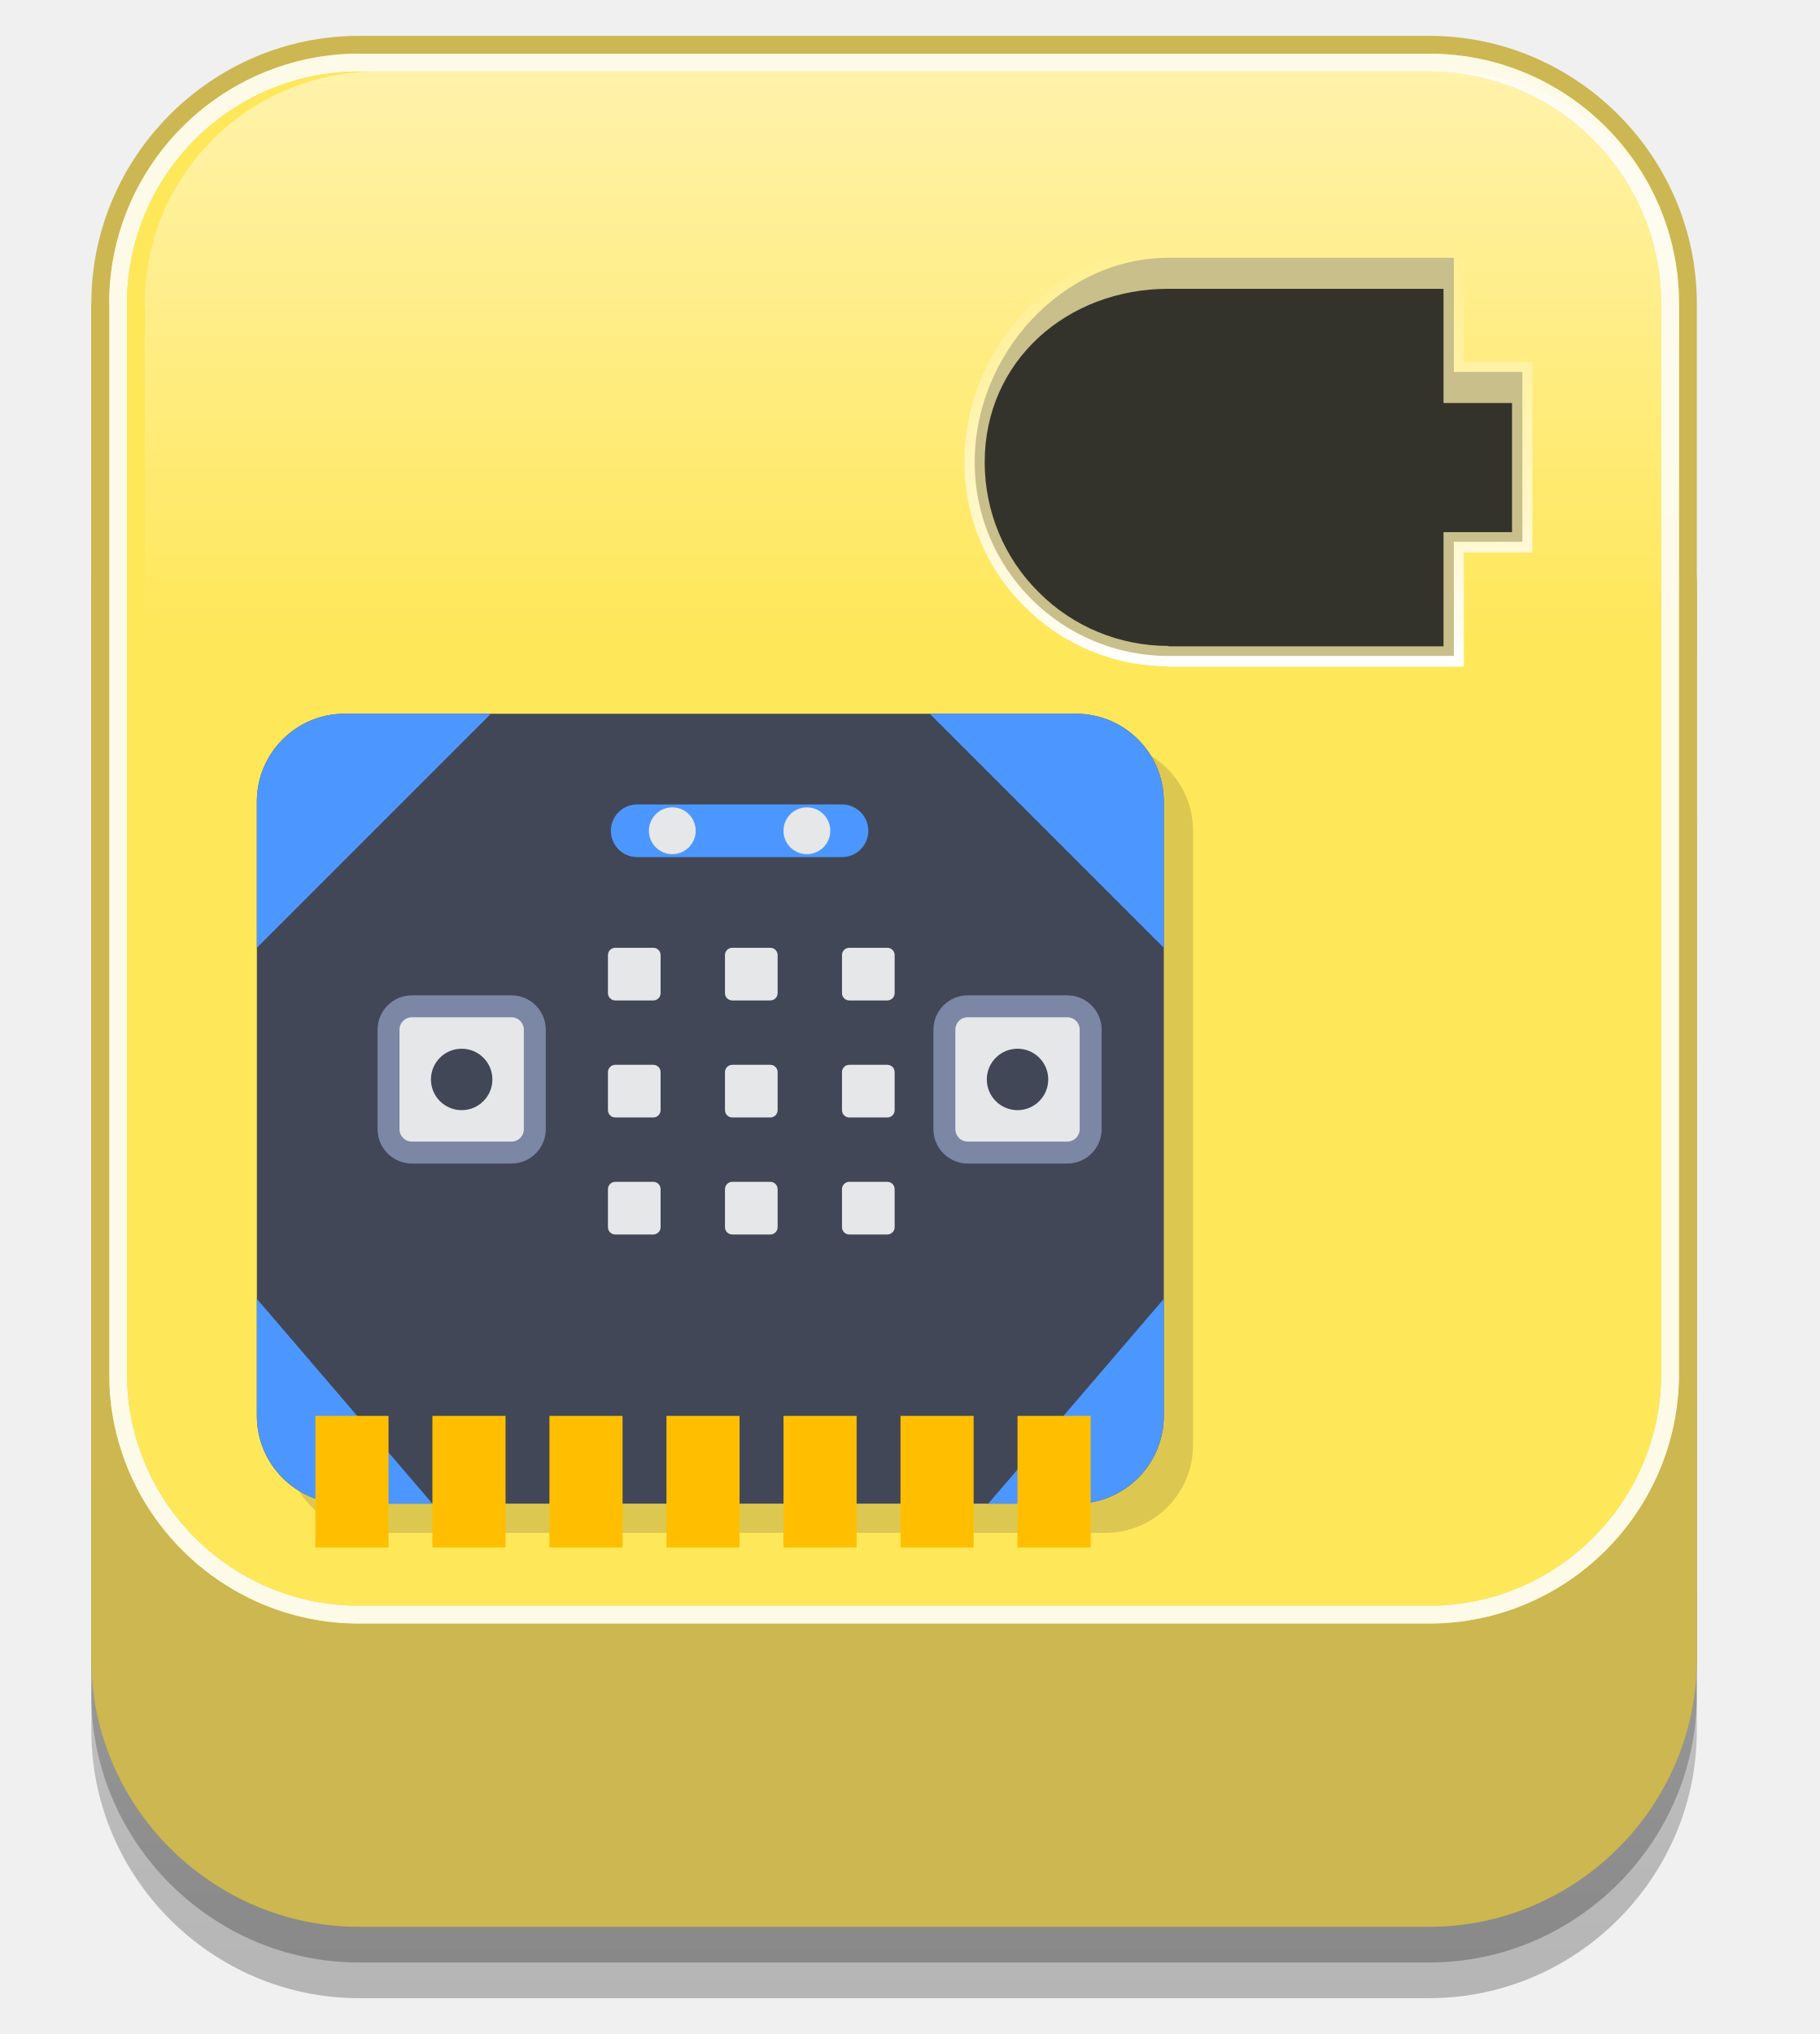
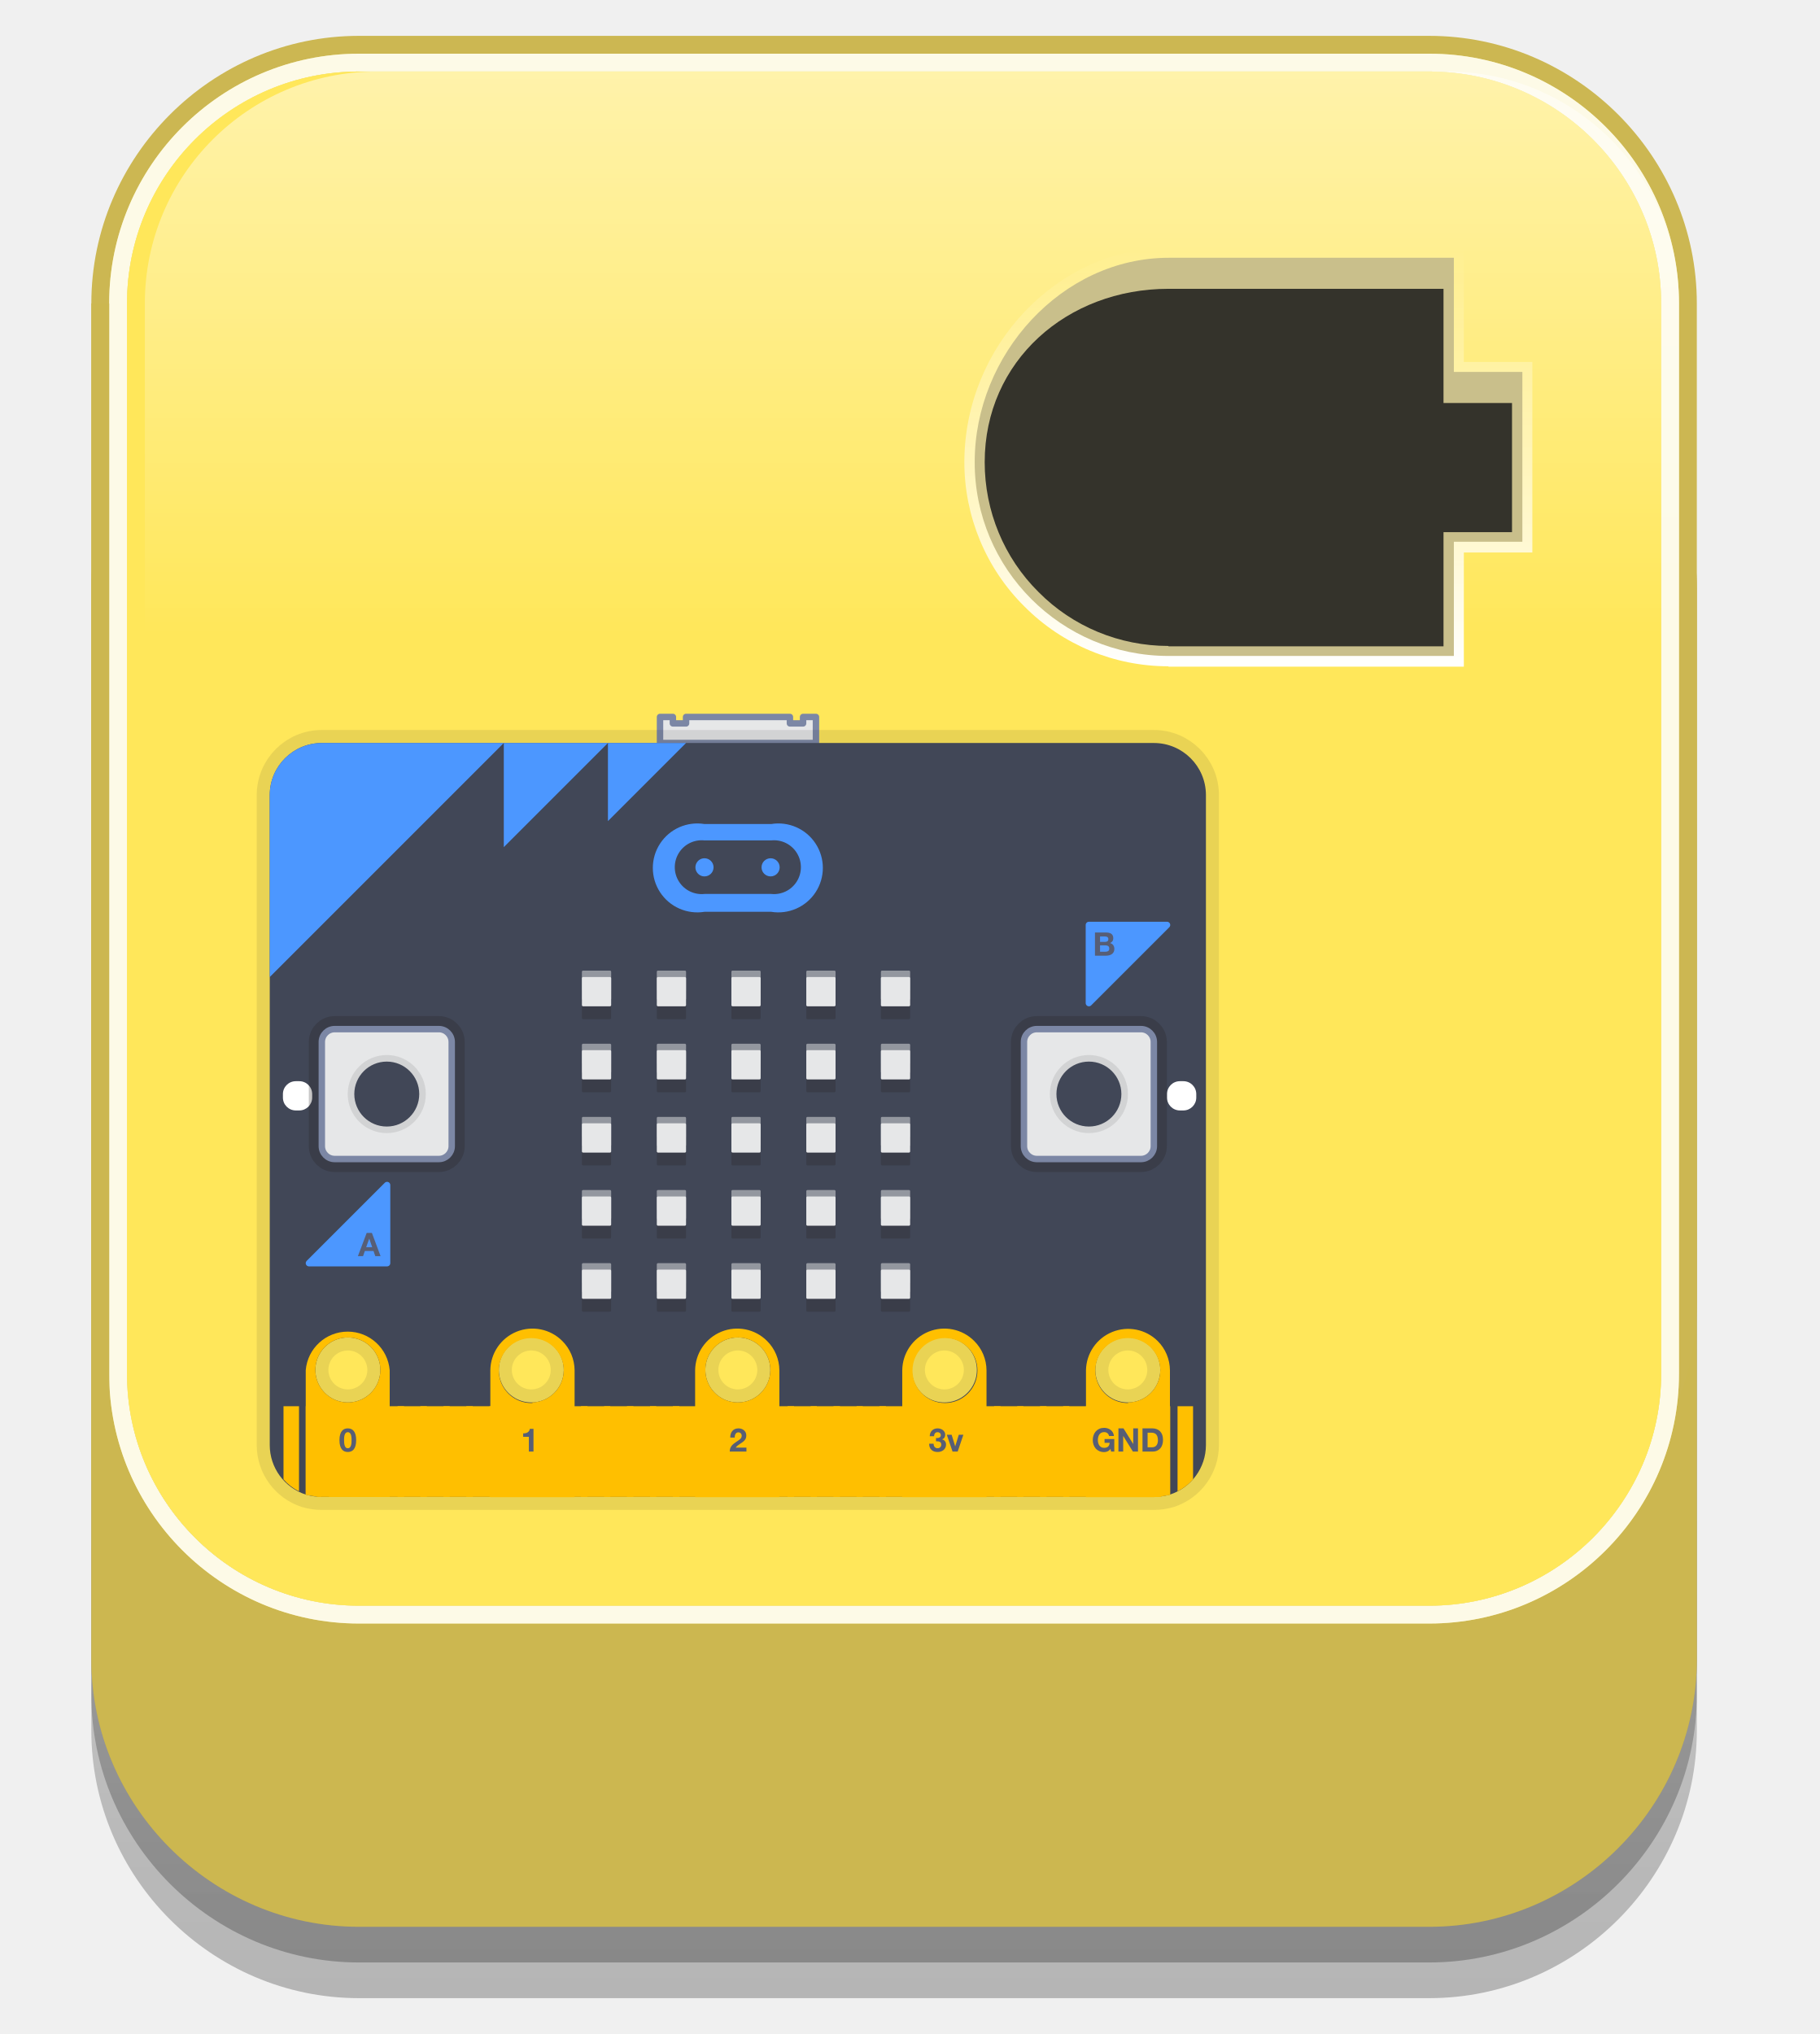
<svg xmlns="http://www.w3.org/2000/svg" xmlns:xlink="http://www.w3.org/1999/xlink" width="17.99mm" height="20.11mm" viewBox="0 0 51 57">
  <defs>
    <linearGradient id="linear-gradient" x1="25.06" y1="-1105.72" x2="25.06" y2="-1060.72" gradientTransform="translate(0 -1050.72) scale(1 -1)" gradientUnits="userSpaceOnUse">
      <stop offset="0" stop-color="#000" stop-opacity=".5" />
      <stop offset=".09" stop-color="#000" stop-opacity=".46" />
      <stop offset="1" stop-color="#000" stop-opacity="0" />
    </linearGradient>
    <linearGradient id="linear-gradient-2" y1="-1107.32" y2="-1062.75" xlink:href="#linear-gradient" />
    <linearGradient id="linear-gradient-3" x1="25.56" y1="1646.85" x2="25.56" y2="1679.15" gradientTransform="translate(0 -1645.28)" gradientUnits="userSpaceOnUse">
      <stop offset="0" stop-color="#fff" stop-opacity=".5" />
      <stop offset=".5" stop-color="#fff" stop-opacity="0" />
      <stop offset="1" stop-color="#fff" stop-opacity="0" />
    </linearGradient>
    <linearGradient id="linear-gradient-4" x1="34.99" y1="1109.92" x2="34.99" y2="1098.19" gradientTransform="translate(0 -1091.28)" gradientUnits="userSpaceOnUse">
      <stop offset="0" stop-color="#fff" />
      <stop offset=".09" stop-color="#fff" stop-opacity=".91" />
      <stop offset="1" stop-color="#fff" stop-opacity="0" />
    </linearGradient>
  </defs>
  <g id="Layer_2">
    <path d="M47.56,47.5c0,4.12-3.38,7.5-7.5,7.5H10.06c-4.12,0-7.5-3.38-7.5-7.5v-30c0-4.12,3.38-7.5,7.5-7.5h30c4.12,0,7.5,3.38,7.5,7.5v30Z" style="fill:url(#linear-gradient); isolation:isolate; opacity:.5;" />
    <path d="M47.56,46.5c0,4.12-3.38,7.5-7.5,7.5H10.06c-4.12,0-7.5-3.38-7.5-7.5v-30c0-4.12,3.38-7.5,7.5-7.5h30c4.12,0,7.5,3.38,7.5,7.5v30Z" style="fill:#c9bf8b;" />
    <path d="M47.56,48.5c0,4.12-3.38,7.5-7.5,7.5H10.06c-4.12,0-7.5-3.38-7.5-7.5v-30c0-4.12,3.38-7.5,7.5-7.5h30c4.12,0,7.5,3.38,7.5,7.5v30Z" style="fill:url(#linear-gradient-2); isolation:isolate; opacity:.5;" />
    <path d="M47.56,46.5c0,4.12-3.38,7.5-7.5,7.5H10.06c-4.12,0-7.5-3.38-7.5-7.5v-30c0-4.12,3.38-7.5,7.5-7.5h30c4.12,0,7.5,3.38,7.5,7.5v30Z" style="fill:#ccb750;" />
    <path d="M47.56,36.5c0,4.12-3.38,7.5-7.5,7.5H10.06c-4.12,0-7.5-3.38-7.5-7.5V8.5c0-4.12,3.38-7.5,7.5-7.5h30c4.12,0,7.5,3.38,7.5,7.5v28Z" style="fill:#ccb752;" />
    <path d="M40.06,1.5H10.06c-3.86,0-7,3.14-7,7v30c0,3.86,3.14,7,7,7h30c3.86,0,7-3.14,7-7V8.5c0-3.86-3.14-7-7-7ZM46.56,38.5c0,3.58-2.92,6.5-6.5,6.5H10.06c-3.59,0-6.5-2.91-6.5-6.5V8.5c0-3.58,2.92-6.5,6.5-6.5h30c3.58,0,6.5,2.92,6.5,6.5v30Z" style="fill:#f7ec9f;" />
    <path d="M40.06,1.5H10.06c-3.86,0-7,3.14-7,7v30c0,3.86,3.14,7,7,7h30c3.86,0,7-3.14,7-7V8.5c0-3.86-3.14-7-7-7ZM46.56,38.5c0,3.58-2.92,6.5-6.5,6.5H10.06c-3.59,0-6.5-2.91-6.5-6.5V8.5c0-3.58,2.92-6.5,6.5-6.5h30c3.58,0,6.5,2.92,6.5,6.5v30Z" style="fill:#fff; isolation:isolate; opacity:.75;" />
    <path d="M40.06,2H10.06c-3.59,0-6.5,2.91-6.5,6.5v30c0,3.58,2.92,6.5,6.5,6.5h30c3.58,0,6.5-2.92,6.5-6.5V8.5c0-3.58-2.92-6.5-6.5-6.5Z" style="fill:#f7ec9f;" />
    <path d="M40.06,2H10.06c-3.59,0-6.5,2.91-6.5,6.5v30c0,3.58,2.92,6.5,6.5,6.5h30c3.58,0,6.5-2.92,6.5-6.5V8.5c0-3.58-2.92-6.5-6.5-6.5Z" style="fill:#ffe75a;" />
    <path d="M4.06,38.5c0,3.58,2.92,6.5,6.5,6.5h30c3.58,0,6.5-2.92,6.5-6.5V8.5c0-3.58-2.92-6.5-6.5-6.5H10.56c-3.59,0-6.5,2.91-6.5,6.5v30Z" style="fill:url(#linear-gradient-3);" />
    <path d="M2.56,8.5h.5v33h-.5V8.5Z" style="fill:#ccb750;" />
  </g>
  <g id="Layer_1">
    <path d="M32.75,18.67c-1.52,0-2.97-.6-4.04-1.68-1.08-1.07-1.68-2.53-1.68-4.04,0-3.26,2.62-6.01,5.72-6.01h8.28s0,3.2,0,3.2h1.92s0,5.34,0,5.34h-1.92s0,3.2,0,3.2h-8.28Z" style="fill:url(#linear-gradient-4);" />
    <path d="M32.75,18.38c-3,0-5.44-2.44-5.43-5.44,0-3,2.44-5.72,5.44-5.72h7.99s0,3.2,0,3.2h1.92s0,4.76,0,4.76h-1.92s0,3.2,0,3.2h-8Z" style="fill:#c9bf8b;" />
    <path d="M32.75,18.1c-1.37,0-2.68-.54-3.64-1.51-.97-.96-1.51-2.27-1.51-3.64,0-2.84,2.31-4.86,5.15-4.86h7.71s0,3.2,0,3.2h1.92s0,3.62,0,3.62h-1.92s0,3.2,0,3.2h-7.71Z" style="fill:#34332b;" />
-     <g transform="translate(7.2 20) scale(.82) translate(-26 -17)">
-       <rect x="27" y="18" width="31" height="27" rx="3" fill="#231f20" opacity=".16" />
-       <rect x="26" y="17" width="31" height="27" rx="3" fill="#414757" />
-       <path d="M26 25v-5c0-1.65 1.35-3 3-3h5z" fill="#4c97ff" />
-       <path d="M49 17h5c1.65 0 3 1.35 3 3v5z" fill="#4c97ff" />
-       <path d="M26 37l6 7h-3c-1.65 0-3-1.35-3-3z" fill="#4c97ff" />
-       <path d="M57 37v4c0 1.65-1.35 3-3 3h-3z" fill="#4c97ff" />
-       <rect x="30.5" y="27" width="5" height="5" rx=".8" fill="#e6e7e8" stroke="#7c87a5" stroke-width=".75" />
-       <rect x="49.5" y="27" width="5" height="5" rx=".8" fill="#e6e7e8" stroke="#7c87a5" stroke-width=".75" />
-       <circle cx="33" cy="29.5" r="1.05" fill="#414757" />
-       <circle cx="52" cy="29.5" r="1.05" fill="#414757" />
-       <g fill="#e6e7e8">
-         <rect x="38" y="25" width="1.8" height="1.8" rx=".25" />
-         <rect x="42" y="25" width="1.8" height="1.8" rx=".25" />
-         <rect x="46" y="25" width="1.8" height="1.8" rx=".25" />
-         <rect x="38" y="29" width="1.8" height="1.8" rx=".25" />
-         <rect x="42" y="29" width="1.8" height="1.8" rx=".25" />
-         <rect x="46" y="29" width="1.8" height="1.8" rx=".25" />
-         <rect x="38" y="33" width="1.8" height="1.8" rx=".25" />
-         <rect x="42" y="33" width="1.8" height="1.8" rx=".25" />
-         <rect x="46" y="33" width="1.8" height="1.8" rx=".25" />
+     <g data-microbit-source="microbit-small" data-microbit-source-sha256="14969a60ff02ae6d1fe734ed2af0fe4256166daf076c23230fe4f36075c21646" transform="translate(7.2 20) scale(.82) translate(-3.5 -6)">
+       <g stroke="none" stroke-width="1" fill="none" fill-rule="evenodd">
+         <g transform="translate(3.5, 6)">
+           <polygon stroke="#7C87A5" stroke-width="0.22" fill="#E6E7E8" fill-rule="nonzero" stroke-linecap="round" stroke-linejoin="round" points="19.11 0.11 19.11 1 13.78 1 13.78 0.11 14.22 0.11 14.22 0.33 14.67 0.33 14.67 0.11 18.22 0.11 18.22 0.33 18.67 0.33 18.67 0.11" />
+           <path d="M30.66,1 L2.22,1 C1.241,1 0.446,1.791 0.44,2.77 L0.44,25 C0.441,25.77 0.938,26.452 1.67,26.69 C1.849,26.742 2.034,26.769 2.22,26.77 L30.66,26.77 C30.846,26.769 31.031,26.742 31.21,26.69 C31.942,26.452 32.439,25.77 32.44,25 L32.44,2.77 C32.434,1.791 31.639,1 30.66,1 Z M3.11,23.54 C2.713,23.54 2.347,23.328 2.149,22.985 C1.95,22.642 1.95,22.218 2.149,21.875 C2.347,21.532 2.713,21.32 3.11,21.32 C3.507,21.32 3.873,21.532 4.071,21.875 C4.27,22.218 4.27,22.642 4.071,22.985 C3.873,23.328 3.507,23.54 3.11,23.54 Z M9.38,23.54 C8.93,23.54 8.525,23.268 8.354,22.852 C8.182,22.436 8.279,21.958 8.599,21.642 C8.918,21.325 9.397,21.232 9.812,21.407 C10.226,21.582 10.494,21.99 10.49,22.44 C10.485,23.049 9.989,23.54 9.38,23.54 Z M16.44,23.54 C15.99,23.54 15.585,23.268 15.414,22.852 C15.242,22.436 15.339,21.958 15.659,21.642 C15.978,21.325 16.457,21.232 16.872,21.407 C17.286,21.582 17.554,21.99 17.55,22.44 C17.545,23.049 17.049,23.54 16.44,23.54 Z M23.5,23.54 C23.103,23.54 22.737,23.328 22.539,22.985 C22.34,22.642 22.34,22.218 22.539,21.875 C22.737,21.532 23.103,21.32 23.5,21.32 C23.897,21.32 24.263,21.532 24.461,21.875 C24.66,22.218 24.66,22.642 24.461,22.985 C24.263,23.328 23.897,23.54 23.5,23.54 Z M29.77,23.54 C29.32,23.54 28.915,23.268 28.744,22.852 C28.572,22.436 28.669,21.958 28.989,21.642 C29.308,21.325 29.787,21.232 30.202,21.407 C30.616,21.582 30.884,21.99 30.88,22.44 C30.875,23.049 30.379,23.54 29.77,23.54 Z" stroke="#231F20" stroke-width="0.89" fill="#231F20" fill-rule="nonzero" opacity="0.1" />
+           <path d="M30.66,1 L2.22,1 C1.241,1 0.446,1.791 0.44,2.77 L0.44,25 C0.441,25.77 0.938,26.452 1.67,26.69 C1.849,26.742 2.034,26.769 2.22,26.77 L30.66,26.77 C30.846,26.769 31.031,26.742 31.21,26.69 C31.942,26.452 32.439,25.77 32.44,25 L32.44,2.77 C32.434,1.791 31.639,1 30.66,1 Z M3.11,23.54 C2.713,23.54 2.347,23.328 2.149,22.985 C1.95,22.642 1.95,22.218 2.149,21.875 C2.347,21.532 2.713,21.32 3.11,21.32 C3.507,21.32 3.873,21.532 4.071,21.875 C4.27,22.218 4.27,22.642 4.071,22.985 C3.873,23.328 3.507,23.54 3.11,23.54 Z M9.38,23.54 C8.93,23.54 8.525,23.268 8.354,22.852 C8.182,22.436 8.279,21.958 8.599,21.642 C8.918,21.325 9.397,21.232 9.812,21.407 C10.226,21.582 10.494,21.99 10.49,22.44 C10.485,23.049 9.989,23.54 9.38,23.54 Z M16.44,23.54 C15.99,23.54 15.585,23.268 15.414,22.852 C15.242,22.436 15.339,21.958 15.659,21.642 C15.978,21.325 16.457,21.232 16.872,21.407 C17.286,21.582 17.554,21.99 17.55,22.44 C17.545,23.049 17.049,23.54 16.44,23.54 Z M23.5,23.54 C23.103,23.54 22.737,23.328 22.539,22.985 C22.34,22.642 22.34,22.218 22.539,21.875 C22.737,21.532 23.103,21.32 23.5,21.32 C23.897,21.32 24.263,21.532 24.461,21.875 C24.66,22.218 24.66,22.642 24.461,22.985 C24.263,23.328 23.897,23.54 23.5,23.54 Z M29.77,23.54 C29.32,23.54 28.915,23.268 28.744,22.852 C28.572,22.436 28.669,21.958 28.989,21.642 C29.308,21.325 29.787,21.232 30.202,21.407 C30.616,21.582 30.884,21.99 30.88,22.44 C30.875,23.049 30.379,23.54 29.77,23.54 Z" fill="#414757" fill-rule="nonzero" />
+           <path d="M0.44,9 L0.44,2.77 C0.446,1.791 1.241,1 2.22,1 L8.44,1 L0.44,9 Z" fill="#4C97FF" fill-rule="nonzero" />
+           <polygon fill="#4C97FF" fill-rule="nonzero" points="8.44 4.56 8.44 1 12 1" />
+           <polygon fill="#4C97FF" fill-rule="nonzero" points="12 3.67 12 1 14.67 1" />
+           <polygon stroke="#4C97FF" stroke-width="0.22" fill="#4C97FF" fill-rule="nonzero" stroke-linecap="round" stroke-linejoin="round" points="28.44 9.89 28.44 7.22 31.11 7.22" />
+           <polygon stroke="#4C97FF" stroke-width="0.22" fill="#4C97FF" fill-rule="nonzero" stroke-linecap="round" stroke-linejoin="round" points="4.45 16.11 4.45 18.78 1.78 18.78" />
+           <rect fill="#FFFFFF" fill-rule="nonzero" x="0.89" y="12.56" width="1" height="1" rx="0.44" />
+           <rect fill="#FFFFFF" fill-rule="nonzero" x="31.11" y="12.56" width="1" height="1" rx="0.44" />
+           <path d="M17.56,5.56 C17.731,5.56 17.87,5.421 17.87,5.25 C17.87,5.079 17.731,4.94 17.56,4.94 C17.389,4.94 17.25,5.079 17.25,5.25 C17.25,5.421 17.389,5.56 17.56,5.56" fill="#4C97FF" fill-rule="nonzero" />
+           <path d="M15.3,4.94 C15.189,4.94 15.087,4.999 15.032,5.095 C14.976,5.191 14.976,5.309 15.032,5.405 C15.087,5.501 15.189,5.56 15.3,5.56 C15.471,5.56 15.61,5.421 15.61,5.25 C15.61,5.079 15.471,4.94 15.3,4.94" fill="#4C97FF" fill-rule="nonzero" />
+           <path d="M15.3,4.33 C14.95,4.293 14.61,4.459 14.424,4.758 C14.238,5.056 14.238,5.434 14.424,5.732 C14.61,6.031 14.95,6.197 15.3,6.16 L17.58,6.16 C17.93,6.197 18.27,6.031 18.456,5.732 C18.642,5.434 18.642,5.056 18.456,4.758 C18.27,4.459 17.93,4.293 17.58,4.33 L15.3,4.33 M17.58,6.77 L15.3,6.77 C14.706,6.867 14.11,6.605 13.781,6.1 C13.452,5.596 13.452,4.944 13.781,4.44 C14.11,3.935 14.706,3.673 15.3,3.77 L17.58,3.77 C18.174,3.673 18.77,3.935 19.099,4.44 C19.428,4.944 19.428,5.596 19.099,6.1 C18.77,6.605 18.174,6.867 17.58,6.77" fill="#4C97FF" fill-rule="nonzero" />
+           <rect stroke="#231F20" stroke-width="0.89" fill="#231F20" fill-rule="nonzero" opacity="0.25" stroke-linecap="round" stroke-linejoin="round" x="2.22" y="10.78" width="4.44" height="4.44" rx="0.44" />
+           <rect stroke="#7C87A5" stroke-width="0.22" fill="#E6E7E8" fill-rule="nonzero" stroke-linecap="round" stroke-linejoin="round" x="2.22" y="10.78" width="4.44" height="4.44" rx="0.44" />
+           <circle stroke="#231F20" stroke-width="0.67" fill="#231F20" fill-rule="nonzero" opacity="0.1" cx="4.44" cy="13" r="1" />
+           <circle stroke="#414757" stroke-width="0.22" fill="#414757" fill-rule="nonzero" cx="4.44" cy="13" r="1" />
+           <rect stroke="#231F20" stroke-width="0.89" fill="#231F20" fill-rule="nonzero" opacity="0.25" stroke-linecap="round" stroke-linejoin="round" x="26.22" y="10.78" width="4.44" height="4.44" rx="0.44" />
+           <rect stroke="#7C87A5" stroke-width="0.22" fill="#E6E7E8" fill-rule="nonzero" stroke-linecap="round" stroke-linejoin="round" x="26.22" y="10.78" width="4.44" height="4.44" rx="0.44" />
+           <circle stroke="#231F20" stroke-width="0.67" fill="#231F20" fill-rule="nonzero" opacity="0.1" cx="28.44" cy="13" r="1" />
+           <circle stroke="#414757" stroke-width="0.22" fill="#414757" fill-rule="nonzero" cx="28.44" cy="13" r="1" />
+           <g opacity="0.5" transform="translate(11, 8)" fill="#E6E7E8" fill-rule="nonzero">
+             <rect x="0.11" y="0.78" width="1" height="1" rx="0.04" />
+           </g>
+           <g opacity="0.25" transform="translate(11, 9)" fill="#231F20" fill-rule="nonzero">
+             <rect x="0.11" y="0.44" width="1" height="1" rx="0.04" />
+           </g>
+           <rect fill="#E6E7E8" fill-rule="nonzero" x="11.11" y="9" width="1" height="1" rx="0.04" />
+           <g opacity="0.5" transform="translate(13, 8)" fill="#E6E7E8" fill-rule="nonzero">
+             <rect x="0.67" y="0.78" width="1" height="1" rx="0.04" />
+           </g>
+           <g opacity="0.25" transform="translate(13, 9)" fill="#231F20" fill-rule="nonzero">
+             <rect x="0.67" y="0.44" width="1" height="1" rx="0.04" />
+           </g>
+           <rect fill="#E6E7E8" fill-rule="nonzero" x="13.67" y="9" width="1" height="1" rx="0.04" />
+           <g opacity="0.5" transform="translate(16, 8)" fill="#E6E7E8" fill-rule="nonzero">
+             <rect x="0.22" y="0.78" width="1" height="1" rx="0.04" />
+           </g>
+           <g opacity="0.25" transform="translate(16, 9)" fill="#231F20" fill-rule="nonzero">
+             <rect x="0.22" y="0.44" width="1" height="1" rx="0.04" />
+           </g>
+           <rect fill="#E6E7E8" fill-rule="nonzero" x="16.22" y="9" width="1" height="1" rx="0.04" />
+           <g opacity="0.5" transform="translate(18, 8)" fill="#E6E7E8" fill-rule="nonzero">
+             <rect x="0.78" y="0.78" width="1" height="1" rx="0.04" />
+           </g>
+           <g opacity="0.25" transform="translate(18, 9)" fill="#231F20" fill-rule="nonzero">
+             <rect x="0.78" y="0.44" width="1" height="1" rx="0.04" />
+           </g>
+           <rect fill="#E6E7E8" fill-rule="nonzero" x="18.78" y="9" width="1" height="1" rx="0.04" />
+           <g opacity="0.5" transform="translate(21, 8)" fill="#E6E7E8" fill-rule="nonzero">
+             <rect x="0.33" y="0.78" width="1" height="1" rx="0.04" />
+           </g>
+           <g opacity="0.25" transform="translate(21, 9)" fill="#231F20" fill-rule="nonzero">
+             <rect x="0.33" y="0.44" width="1" height="1" rx="0.04" />
+           </g>
+           <rect fill="#E6E7E8" fill-rule="nonzero" x="21.33" y="9" width="1" height="1" rx="0.04" />
+           <g opacity="0.5" transform="translate(11, 11)" fill="#E6E7E8" fill-rule="nonzero">
+             <rect x="0.11" y="0.28" width="1" height="1" rx="0.04" />
+           </g>
+           <g opacity="0.25" transform="translate(11, 11)" fill="#231F20" fill-rule="nonzero">
+             <rect x="0.11" y="0.94" width="1" height="1" rx="0.04" />
+           </g>
+           <rect fill="#E6E7E8" fill-rule="nonzero" x="11.11" y="11.5" width="1" height="1" rx="0.04" />
+           <g opacity="0.5" transform="translate(13, 11)" fill="#E6E7E8" fill-rule="nonzero">
+             <rect x="0.67" y="0.28" width="1" height="1" rx="0.04" />
+           </g>
+           <g opacity="0.25" transform="translate(13, 11)" fill="#231F20" fill-rule="nonzero">
+             <rect x="0.67" y="0.94" width="1" height="1" rx="0.04" />
+           </g>
+           <rect fill="#E6E7E8" fill-rule="nonzero" x="13.67" y="11.5" width="1" height="1" rx="0.04" />
+           <g opacity="0.5" transform="translate(16, 11)" fill="#E6E7E8" fill-rule="nonzero">
+             <rect x="0.22" y="0.28" width="1" height="1" rx="0.04" />
+           </g>
+           <g opacity="0.25" transform="translate(16, 11)" fill="#231F20" fill-rule="nonzero">
+             <rect x="0.22" y="0.94" width="1" height="1" rx="0.04" />
+           </g>
+           <rect fill="#E6E7E8" fill-rule="nonzero" x="16.22" y="11.5" width="1" height="1" rx="0.04" />
+           <g opacity="0.5" transform="translate(18, 11)" fill="#E6E7E8" fill-rule="nonzero">
+             <rect x="0.78" y="0.28" width="1" height="1" rx="0.04" />
+           </g>
+           <g opacity="0.25" transform="translate(18, 11)" fill="#231F20" fill-rule="nonzero">
+             <rect x="0.78" y="0.94" width="1" height="1" rx="0.04" />
+           </g>
+           <rect fill="#E6E7E8" fill-rule="nonzero" x="18.78" y="11.5" width="1" height="1" rx="0.04" />
+           <g opacity="0.5" transform="translate(21, 11)" fill="#E6E7E8" fill-rule="nonzero">
+             <rect x="0.33" y="0.28" width="1" height="1" rx="0.04" />
+           </g>
+           <g opacity="0.25" transform="translate(21, 11)" fill="#231F20" fill-rule="nonzero">
+             <rect x="0.33" y="0.94" width="1" height="1" rx="0.04" />
+           </g>
+           <rect fill="#E6E7E8" fill-rule="nonzero" x="21.33" y="11.5" width="1" height="1" rx="0.04" />
+           <g opacity="0.5" transform="translate(11, 13)" fill="#E6E7E8" fill-rule="nonzero">
+             <rect x="0.11" y="0.78" width="1" height="1" rx="0.04" />
+           </g>
+           <g opacity="0.25" transform="translate(11, 14)" fill="#231F20" fill-rule="nonzero">
+             <rect x="0.11" y="0.44" width="1" height="1" rx="0.04" />
+           </g>
+           <rect fill="#E6E7E8" fill-rule="nonzero" x="11.11" y="14" width="1" height="1" rx="0.04" />
+           <g opacity="0.5" transform="translate(13, 13)" fill="#E6E7E8" fill-rule="nonzero">
+             <rect x="0.67" y="0.78" width="1" height="1" rx="0.04" />
+           </g>
+           <g opacity="0.25" transform="translate(13, 14)" fill="#231F20" fill-rule="nonzero">
+             <rect x="0.67" y="0.44" width="1" height="1" rx="0.04" />
+           </g>
+           <rect fill="#E6E7E8" fill-rule="nonzero" x="13.67" y="14" width="1" height="1" rx="0.04" />
+           <g opacity="0.5" transform="translate(16, 13)" fill="#E6E7E8" fill-rule="nonzero">
+             <rect x="0.22" y="0.78" width="1" height="1" rx="0.04" />
+           </g>
+           <g opacity="0.25" transform="translate(16, 14)" fill="#231F20" fill-rule="nonzero">
+             <rect x="0.22" y="0.44" width="1" height="1" rx="0.04" />
+           </g>
+           <rect fill="#E6E7E8" fill-rule="nonzero" x="16.22" y="14" width="1" height="1" rx="0.04" />
+           <g opacity="0.5" transform="translate(18, 13)" fill="#E6E7E8" fill-rule="nonzero">
+             <rect x="0.78" y="0.78" width="1" height="1" rx="0.04" />
+           </g>
+           <g opacity="0.25" transform="translate(18, 14)" fill="#231F20" fill-rule="nonzero">
+             <rect x="0.78" y="0.44" width="1" height="1" rx="0.04" />
+           </g>
+           <rect fill="#E6E7E8" fill-rule="nonzero" x="18.78" y="14" width="1" height="1" rx="0.04" />
+           <g opacity="0.5" transform="translate(21, 13)" fill="#E6E7E8" fill-rule="nonzero">
+             <rect x="0.33" y="0.78" width="1" height="1" rx="0.04" />
+           </g>
+           <g opacity="0.25" transform="translate(21, 14)" fill="#231F20" fill-rule="nonzero">
+             <rect x="0.33" y="0.44" width="1" height="1" rx="0.04" />
+           </g>
+           <rect fill="#E6E7E8" fill-rule="nonzero" x="21.33" y="14" width="1" height="1" rx="0.04" />
+           <g opacity="0.5" transform="translate(11, 16)" fill="#E6E7E8" fill-rule="nonzero">
+             <rect x="0.11" y="0.28" width="1" height="1" rx="0.04" />
+           </g>
+           <g opacity="0.25" transform="translate(11, 16)" fill="#231F20" fill-rule="nonzero">
+             <rect x="0.11" y="0.94" width="1" height="1" rx="0.04" />
+           </g>
+           <rect fill="#E6E7E8" fill-rule="nonzero" x="11.11" y="16.5" width="1" height="1" rx="0.04" />
+           <g opacity="0.5" transform="translate(13, 16)" fill="#E6E7E8" fill-rule="nonzero">
+             <rect x="0.67" y="0.28" width="1" height="1" rx="0.04" />
+           </g>
+           <g opacity="0.25" transform="translate(13, 16)" fill="#231F20" fill-rule="nonzero">
+             <rect x="0.67" y="0.94" width="1" height="1" rx="0.04" />
+           </g>
+           <rect fill="#E6E7E8" fill-rule="nonzero" x="13.67" y="16.5" width="1" height="1" rx="0.04" />
+           <g opacity="0.5" transform="translate(16, 16)" fill="#E6E7E8" fill-rule="nonzero">
+             <rect x="0.22" y="0.28" width="1" height="1" rx="0.04" />
+           </g>
+           <g opacity="0.25" transform="translate(16, 16)" fill="#231F20" fill-rule="nonzero">
+             <rect x="0.22" y="0.94" width="1" height="1" rx="0.04" />
+           </g>
+           <rect fill="#E6E7E8" fill-rule="nonzero" x="16.22" y="16.5" width="1" height="1" rx="0.04" />
+           <g opacity="0.5" transform="translate(18, 16)" fill="#E6E7E8" fill-rule="nonzero">
+             <rect x="0.78" y="0.28" width="1" height="1" rx="0.04" />
+           </g>
+           <g opacity="0.25" transform="translate(18, 16)" fill="#231F20" fill-rule="nonzero">
+             <rect x="0.78" y="0.94" width="1" height="1" rx="0.04" />
+           </g>
+           <rect fill="#E6E7E8" fill-rule="nonzero" x="18.78" y="16.5" width="1" height="1" rx="0.04" />
+           <g opacity="0.5" transform="translate(21, 16)" fill="#E6E7E8" fill-rule="nonzero">
+             <rect x="0.33" y="0.28" width="1" height="1" rx="0.04" />
+           </g>
+           <g opacity="0.25" transform="translate(21, 16)" fill="#231F20" fill-rule="nonzero">
+             <rect x="0.33" y="0.94" width="1" height="1" rx="0.04" />
+           </g>
+           <rect fill="#E6E7E8" fill-rule="nonzero" x="21.33" y="16.5" width="1" height="1" rx="0.04" />
+           <g opacity="0.5" transform="translate(11, 18)" fill="#E6E7E8" fill-rule="nonzero">
+             <rect x="0.11" y="0.78" width="1" height="1" rx="0.04" />
+           </g>
+           <g opacity="0.25" transform="translate(11, 19)" fill="#231F20" fill-rule="nonzero">
+             <rect x="0.11" y="0.44" width="1" height="1" rx="0.04" />
+           </g>
+           <rect fill="#E6E7E8" fill-rule="nonzero" x="11.11" y="19" width="1" height="1" rx="0.04" />
+           <g opacity="0.5" transform="translate(13, 18)" fill="#E6E7E8" fill-rule="nonzero">
+             <rect x="0.67" y="0.78" width="1" height="1" rx="0.04" />
+           </g>
+           <g opacity="0.25" transform="translate(13, 19)" fill="#231F20" fill-rule="nonzero">
+             <rect x="0.67" y="0.44" width="1" height="1" rx="0.04" />
+           </g>
+           <rect fill="#E6E7E8" fill-rule="nonzero" x="13.67" y="19" width="1" height="1" rx="0.04" />
+           <g opacity="0.5" transform="translate(16, 18)" fill="#E6E7E8" fill-rule="nonzero">
+             <rect x="0.22" y="0.78" width="1" height="1" rx="0.04" />
+           </g>
+           <g opacity="0.25" transform="translate(16, 19)" fill="#231F20" fill-rule="nonzero">
+             <rect x="0.22" y="0.44" width="1" height="1" rx="0.04" />
+           </g>
+           <rect fill="#E6E7E8" fill-rule="nonzero" x="16.22" y="19" width="1" height="1" rx="0.04" />
+           <g opacity="0.5" transform="translate(18, 18)" fill="#E6E7E8" fill-rule="nonzero">
+             <rect x="0.78" y="0.78" width="1" height="1" rx="0.04" />
+           </g>
+           <g opacity="0.25" transform="translate(18, 19)" fill="#231F20" fill-rule="nonzero">
+             <rect x="0.78" y="0.44" width="1" height="1" rx="0.04" />
+           </g>
+           <rect fill="#E6E7E8" fill-rule="nonzero" x="18.78" y="19" width="1" height="1" rx="0.04" />
+           <g opacity="0.5" transform="translate(21, 18)" fill="#E6E7E8" fill-rule="nonzero">
+             <rect x="0.33" y="0.78" width="1" height="1" rx="0.04" />
+           </g>
+           <g opacity="0.25" transform="translate(21, 19)" fill="#231F20" fill-rule="nonzero">
+             <rect x="0.33" y="0.44" width="1" height="1" rx="0.04" />
+           </g>
+           <rect fill="#E6E7E8" fill-rule="nonzero" x="21.33" y="19" width="1" height="1" rx="0.04" />
+           <path d="M1.44,23.67 L1.44,26.58 C1.239,26.479 1.059,26.339 0.91,26.17 L0.91,23.67 L1.44,23.67 Z" fill="#FFBF00" fill-rule="nonzero" />
+           <polygon fill="#FFBF00" fill-rule="nonzero" points="2.08 26.77 2.2 26.77 2.2 23.67 1.67 23.67 1.67 26.69" />
+           <rect fill="#FFBF00" fill-rule="nonzero" x="2.46" y="23.67" width="1" height="3.1" />
+           <rect fill="#FFBF00" fill-rule="nonzero" x="3.24" y="23.67" width="1" height="3.1" />
+           <rect fill="#FFBF00" fill-rule="nonzero" x="4.03" y="23.67" width="1" height="3.1" />
+           <rect fill="#FFBF00" fill-rule="nonzero" x="4.81" y="23.67" width="1" height="3.1" />
+           <rect fill="#FFBF00" fill-rule="nonzero" x="5.59" y="23.67" width="1" height="3.1" />
+           <rect fill="#FFBF00" fill-rule="nonzero" x="6.38" y="23.67" width="1" height="3.1" />
+           <rect fill="#FFBF00" fill-rule="nonzero" x="7.16" y="23.67" width="1" height="3.1" />
+           <rect fill="#FFBF00" fill-rule="nonzero" x="7.95" y="23.67" width="1" height="3.1" />
+           <rect fill="#FFBF00" fill-rule="nonzero" x="8.73" y="23.67" width="1" height="3.1" />
+           <rect fill="#FFBF00" fill-rule="nonzero" x="9.52" y="23.67" width="1" height="3.1" />
+           <rect fill="#FFBF00" fill-rule="nonzero" x="10.3" y="23.67" width="1" height="3.1" />
+           <rect fill="#FFBF00" fill-rule="nonzero" x="11.08" y="23.67" width="1" height="3.1" />
+           <rect fill="#FFBF00" fill-rule="nonzero" x="11.87" y="23.67" width="1" height="3.1" />
+           <rect fill="#FFBF00" fill-rule="nonzero" x="12.65" y="23.67" width="1" height="3.1" />
+           <rect fill="#FFBF00" fill-rule="nonzero" x="13.44" y="23.67" width="1" height="3.1" />
+           <rect fill="#FFBF00" fill-rule="nonzero" x="14.22" y="23.67" width="1" height="3.1" />
+           <rect fill="#FFBF00" fill-rule="nonzero" x="15.01" y="23.67" width="1" height="3.1" />
+           <rect fill="#FFBF00" fill-rule="nonzero" x="15.79" y="23.67" width="1" height="3.1" />
+           <rect fill="#FFBF00" fill-rule="nonzero" x="16.58" y="23.67" width="1" height="3.1" />
+           <rect fill="#FFBF00" fill-rule="nonzero" x="17.36" y="23.67" width="1" height="3.1" />
+           <rect fill="#FFBF00" fill-rule="nonzero" x="18.14" y="23.67" width="1" height="3.1" />
+           <rect fill="#FFBF00" fill-rule="nonzero" x="18.93" y="23.67" width="1" height="3.1" />
+           <rect fill="#FFBF00" fill-rule="nonzero" x="19.71" y="23.67" width="1" height="3.1" />
+           <rect fill="#FFBF00" fill-rule="nonzero" x="20.5" y="23.67" width="1" height="3.1" />
+           <rect fill="#FFBF00" fill-rule="nonzero" x="21.28" y="23.67" width="1" height="3.1" />
+           <rect fill="#FFBF00" fill-rule="nonzero" x="22.06" y="23.67" width="1" height="3.1" />
+           <rect fill="#FFBF00" fill-rule="nonzero" x="22.85" y="23.67" width="1" height="3.1" />
+           <rect fill="#FFBF00" fill-rule="nonzero" x="23.63" y="23.67" width="1" height="3.1" />
+           <rect fill="#FFBF00" fill-rule="nonzero" x="24.42" y="23.67" width="1" height="3.1" />
+           <rect fill="#FFBF00" fill-rule="nonzero" x="25.2" y="23.67" width="1" height="3.1" />
+           <rect fill="#FFBF00" fill-rule="nonzero" x="25.99" y="23.67" width="1" height="3.1" />
+           <rect fill="#FFBF00" fill-rule="nonzero" x="26.77" y="23.67" width="1" height="3.1" />
+           <rect fill="#FFBF00" fill-rule="nonzero" x="27.56" y="23.67" width="1" height="3.1" />
+           <rect fill="#FFBF00" fill-rule="nonzero" x="28.34" y="23.67" width="1" height="3.1" />
+           <rect fill="#FFBF00" fill-rule="nonzero" x="29.12" y="23.67" width="1" height="3.1" />
+           <rect fill="#FFBF00" fill-rule="nonzero" x="29.91" y="23.67" width="1" height="3.1" />
+           <polygon fill="#FFBF00" fill-rule="nonzero" points="30.81 26.77 30.69 26.77 30.69 23.67 31.22 23.67 31.22 26.69" />
+           <path d="M32,23.67 L32,26.17 C31.851,26.339 31.671,26.479 31.47,26.58 L31.47,23.67 L32,23.67 Z" fill="#FFBF00" fill-rule="nonzero" />
+           <path d="M3.11,23.54 C2.713,23.54 2.347,23.328 2.149,22.985 C1.95,22.642 1.95,22.218 2.149,21.875 C2.347,21.532 2.713,21.32 3.11,21.32 C3.507,21.32 3.873,21.532 4.071,21.875 C4.27,22.218 4.27,22.642 4.071,22.985 C3.873,23.328 3.507,23.54 3.11,23.54 Z M2.22,26.77 L4.54,26.77 L4.54,22.44 C4.478,21.694 3.854,21.12 3.105,21.12 C2.356,21.12 1.732,21.694 1.67,22.44 L1.67,26.7 L2.22,26.77 Z" fill="#FFBF00" fill-rule="nonzero" />
+           <path d="M10.44,21.44 C10.031,21.029 9.415,20.904 8.878,21.122 C8.34,21.341 7.987,21.86 7.98,22.44 L7.98,26.78 L10.86,26.78 L10.86,22.44 C10.857,22.064 10.706,21.705 10.44,21.44 Z M9.44,23.56 C8.987,23.584 8.565,23.331 8.374,22.92 C8.182,22.509 8.26,22.023 8.57,21.692 C8.88,21.362 9.36,21.253 9.783,21.417 C10.205,21.582 10.485,21.987 10.49,22.44 C10.485,23.049 9.989,23.54 9.38,23.54 L9.44,23.56 Z" fill="#FFBF00" fill-rule="nonzero" />
+           <path d="M17.44,21.44 C17.031,21.029 16.415,20.904 15.878,21.122 C15.34,21.341 14.987,21.86 14.98,22.44 L14.98,26.78 L17.86,26.78 L17.86,22.44 C17.857,22.064 17.706,21.705 17.44,21.44 Z M16.44,23.54 C15.99,23.54 15.585,23.268 15.414,22.852 C15.242,22.436 15.339,21.958 15.659,21.642 C15.978,21.325 16.457,21.232 16.872,21.407 C17.286,21.582 17.554,21.99 17.55,22.44 C17.545,23.049 17.049,23.54 16.44,23.54 Z" fill="#FFBF00" fill-rule="nonzero" />
+           <path d="M24.52,21.44 C24.111,21.029 23.495,20.904 22.958,21.122 C22.42,21.341 22.067,21.86 22.06,22.44 L22.06,26.78 L24.94,26.78 L24.94,22.44 C24.937,22.064 24.786,21.705 24.52,21.44 Z M23.52,23.56 C22.907,23.56 22.41,23.063 22.41,22.45 C22.41,21.837 22.907,21.34 23.52,21.34 C24.133,21.34 24.63,21.837 24.63,22.45 C24.63,23.063 24.133,23.56 23.52,23.56 Z" fill="#FFBF00" fill-rule="nonzero" />
+           <path d="M30.79,21.44 C30.38,21.036 29.769,20.915 29.236,21.133 C28.703,21.35 28.35,21.864 28.34,22.44 L28.34,26.78 L30.66,26.78 L31.21,26.7 L31.21,22.44 C31.207,22.064 31.056,21.705 30.79,21.44 Z M29.79,23.56 C29.34,23.568 28.93,23.304 28.751,22.891 C28.573,22.478 28.661,21.998 28.975,21.676 C29.288,21.354 29.766,21.252 30.183,21.42 C30.601,21.587 30.876,21.99 30.88,22.44 C30.875,23.049 30.379,23.54 29.77,23.54 L29.79,23.56 Z" fill="#FFBF00" fill-rule="nonzero" />
+           <path d="M2.981,24.828 C2.981,24.85 2.982,24.877 2.983,24.909 C2.985,24.94 2.989,24.97 2.997,25 C3.005,25.029 3.017,25.054 3.034,25.075 C3.051,25.095 3.076,25.106 3.107,25.106 C3.14,25.106 3.165,25.095 3.182,25.075 C3.2,25.054 3.212,25.029 3.22,25 C3.228,24.97 3.233,24.94 3.234,24.909 C3.235,24.877 3.236,24.85 3.236,24.828 C3.236,24.815 3.236,24.799 3.236,24.78 C3.235,24.761 3.234,24.742 3.231,24.722 C3.229,24.702 3.225,24.682 3.22,24.662 C3.215,24.643 3.208,24.625 3.198,24.61 C3.189,24.594 3.177,24.581 3.162,24.572 C3.147,24.562 3.129,24.557 3.107,24.557 C3.086,24.557 3.068,24.562 3.054,24.572 C3.039,24.581 3.027,24.594 3.018,24.61 C3.009,24.625 3.002,24.643 2.996,24.662 C2.991,24.682 2.988,24.702 2.985,24.722 C2.983,24.742 2.982,24.761 2.981,24.78 C2.981,24.799 2.981,24.815 2.981,24.828 Z M2.823,24.828 C2.823,24.753 2.831,24.689 2.846,24.638 C2.861,24.586 2.882,24.545 2.908,24.514 C2.934,24.483 2.964,24.461 2.998,24.447 C3.033,24.434 3.069,24.427 3.107,24.427 C3.147,24.427 3.184,24.434 3.218,24.447 C3.252,24.461 3.283,24.483 3.309,24.514 C3.335,24.545 3.356,24.586 3.371,24.638 C3.386,24.689 3.394,24.753 3.394,24.828 C3.394,24.906 3.386,24.971 3.371,25.023 C3.356,25.075 3.335,25.117 3.309,25.148 C3.283,25.179 3.252,25.201 3.218,25.214 C3.184,25.228 3.147,25.234 3.107,25.234 C3.069,25.234 3.033,25.228 2.998,25.214 C2.964,25.201 2.934,25.179 2.908,25.148 C2.882,25.117 2.861,25.075 2.846,25.023 C2.831,24.971 2.823,24.906 2.823,24.828 Z" fill="#575E75" />
+           <path d="M3.736,18.234 L3.942,18.234 L3.842,17.943 L3.84,17.943 L3.736,18.234 Z M3.753,17.747 L3.932,17.747 L4.228,18.54 L4.047,18.54 L3.987,18.364 L3.691,18.364 L3.629,18.54 L3.453,18.54 L3.753,17.747 Z" fill="#575E75" />
+           <path d="M28.821,7.798 L28.997,7.798 C29.028,7.798 29.054,7.791 29.074,7.776 C29.094,7.761 29.104,7.737 29.104,7.704 C29.104,7.685 29.101,7.67 29.094,7.658 C29.087,7.647 29.078,7.637 29.067,7.631 C29.056,7.624 29.043,7.619 29.029,7.617 C29.015,7.614 29,7.613 28.984,7.613 L28.821,7.613 L28.821,7.798 Z M28.647,7.477 L29.02,7.477 C29.057,7.477 29.092,7.481 29.123,7.487 C29.154,7.494 29.18,7.505 29.203,7.52 C29.225,7.535 29.242,7.556 29.254,7.581 C29.267,7.606 29.273,7.637 29.273,7.674 C29.273,7.714 29.264,7.747 29.245,7.774 C29.227,7.8 29.2,7.822 29.165,7.839 C29.214,7.853 29.25,7.878 29.274,7.913 C29.298,7.948 29.31,7.991 29.31,8.04 C29.31,8.08 29.303,8.115 29.287,8.144 C29.272,8.173 29.251,8.197 29.224,8.216 C29.198,8.234 29.168,8.248 29.134,8.257 C29.101,8.266 29.066,8.27 29.031,8.27 L28.647,8.27 L28.647,7.477 Z M28.821,8.135 L29.007,8.135 C29.024,8.135 29.041,8.133 29.056,8.13 C29.072,8.126 29.085,8.121 29.097,8.113 C29.109,8.105 29.119,8.095 29.126,8.081 C29.133,8.068 29.136,8.051 29.136,8.03 C29.136,7.99 29.125,7.96 29.102,7.943 C29.079,7.926 29.048,7.917 29.011,7.917 L28.821,7.917 L28.821,8.135 Z" fill="#575E75" />
+           <path d="M9.455,25.22 L9.297,25.22 L9.297,24.716 L9.102,24.716 L9.102,24.597 C9.13,24.598 9.156,24.596 9.182,24.591 C9.207,24.586 9.23,24.578 9.25,24.566 C9.271,24.553 9.288,24.537 9.302,24.517 C9.316,24.497 9.325,24.473 9.33,24.443 L9.455,24.443 L9.455,25.22 Z" fill="#575E75" />
+           <path d="M16.181,24.742 C16.18,24.697 16.185,24.656 16.197,24.618 C16.208,24.58 16.226,24.546 16.25,24.518 C16.274,24.489 16.303,24.467 16.339,24.451 C16.375,24.435 16.416,24.427 16.463,24.427 C16.499,24.427 16.532,24.433 16.565,24.444 C16.597,24.455 16.625,24.471 16.649,24.492 C16.674,24.513 16.693,24.538 16.708,24.568 C16.722,24.599 16.729,24.633 16.729,24.671 C16.729,24.71 16.723,24.743 16.711,24.772 C16.698,24.8 16.681,24.825 16.661,24.846 C16.64,24.868 16.616,24.888 16.59,24.906 C16.564,24.924 16.537,24.941 16.511,24.959 C16.484,24.976 16.458,24.995 16.433,25.015 C16.408,25.035 16.386,25.058 16.366,25.085 L16.734,25.085 L16.734,25.22 L16.163,25.22 C16.163,25.175 16.17,25.136 16.183,25.102 C16.196,25.069 16.213,25.039 16.235,25.013 C16.258,24.987 16.284,24.962 16.314,24.94 C16.344,24.918 16.375,24.896 16.409,24.873 C16.426,24.861 16.444,24.849 16.463,24.836 C16.482,24.824 16.5,24.811 16.516,24.796 C16.532,24.781 16.545,24.765 16.556,24.746 C16.566,24.728 16.572,24.706 16.572,24.683 C16.572,24.645 16.561,24.616 16.539,24.595 C16.517,24.573 16.489,24.563 16.455,24.563 C16.432,24.563 16.413,24.568 16.397,24.579 C16.381,24.59 16.368,24.604 16.359,24.621 C16.349,24.639 16.342,24.658 16.338,24.679 C16.334,24.7 16.332,24.721 16.332,24.742 L16.181,24.742 Z" fill="#575E75" />
+           <path d="M23.213,24.757 C23.23,24.759 23.248,24.759 23.267,24.757 C23.287,24.756 23.305,24.751 23.321,24.744 C23.338,24.737 23.352,24.727 23.362,24.714 C23.373,24.701 23.378,24.683 23.378,24.661 C23.378,24.627 23.367,24.602 23.345,24.584 C23.323,24.566 23.297,24.557 23.269,24.557 C23.229,24.557 23.198,24.57 23.178,24.597 C23.158,24.623 23.148,24.656 23.149,24.696 L22.999,24.696 C23,24.656 23.008,24.62 23.02,24.587 C23.033,24.554 23.052,24.526 23.075,24.502 C23.098,24.478 23.126,24.46 23.159,24.447 C23.191,24.434 23.228,24.427 23.267,24.427 C23.299,24.427 23.33,24.432 23.361,24.441 C23.392,24.451 23.42,24.464 23.445,24.483 C23.469,24.501 23.489,24.524 23.505,24.551 C23.521,24.577 23.528,24.608 23.528,24.643 C23.528,24.681 23.519,24.714 23.501,24.743 C23.483,24.772 23.456,24.791 23.42,24.802 L23.42,24.804 C23.462,24.813 23.496,24.834 23.521,24.866 C23.545,24.898 23.557,24.936 23.557,24.98 C23.557,25.021 23.549,25.057 23.533,25.089 C23.517,25.121 23.496,25.147 23.469,25.169 C23.443,25.19 23.412,25.207 23.377,25.218 C23.343,25.229 23.306,25.234 23.269,25.234 C23.225,25.234 23.185,25.228 23.149,25.216 C23.113,25.203 23.083,25.185 23.058,25.161 C23.033,25.137 23.013,25.107 22.999,25.072 C22.986,25.038 22.979,24.998 22.98,24.952 L23.13,24.952 C23.131,24.973 23.134,24.993 23.14,25.012 C23.146,25.031 23.154,25.047 23.165,25.061 C23.176,25.074 23.19,25.085 23.207,25.093 C23.224,25.102 23.243,25.106 23.266,25.106 C23.302,25.106 23.332,25.095 23.356,25.073 C23.381,25.051 23.393,25.021 23.393,24.984 C23.393,24.954 23.387,24.931 23.376,24.916 C23.364,24.9 23.35,24.889 23.332,24.882 C23.314,24.875 23.295,24.871 23.274,24.87 C23.252,24.869 23.232,24.868 23.213,24.868 L23.213,24.757 Z M23.955,25.22 L23.779,25.22 L23.583,24.646 L23.748,24.646 L23.869,25.038 L23.871,25.038 L23.992,24.646 L24.149,24.646 L23.955,25.22 Z" fill="#575E75" />
+           <path d="M29.179,25.13 C29.148,25.17 29.114,25.198 29.076,25.214 C29.038,25.23 29,25.238 28.962,25.238 C28.901,25.238 28.847,25.227 28.798,25.206 C28.75,25.185 28.709,25.156 28.675,25.119 C28.642,25.082 28.617,25.039 28.599,24.989 C28.581,24.939 28.572,24.885 28.572,24.827 C28.572,24.768 28.581,24.713 28.599,24.662 C28.617,24.612 28.642,24.567 28.675,24.53 C28.709,24.492 28.75,24.462 28.798,24.441 C28.847,24.419 28.901,24.409 28.962,24.409 C29.002,24.409 29.042,24.415 29.08,24.427 C29.118,24.439 29.153,24.457 29.183,24.481 C29.214,24.504 29.239,24.534 29.259,24.568 C29.279,24.603 29.291,24.643 29.296,24.688 L29.129,24.688 C29.119,24.644 29.099,24.611 29.069,24.588 C29.04,24.566 29.004,24.555 28.962,24.555 C28.923,24.555 28.889,24.563 28.862,24.578 C28.835,24.593 28.812,24.613 28.795,24.639 C28.778,24.664 28.766,24.693 28.758,24.726 C28.75,24.759 28.746,24.792 28.746,24.827 C28.746,24.86 28.75,24.893 28.758,24.924 C28.766,24.956 28.778,24.984 28.795,25.009 C28.812,25.034 28.835,25.054 28.862,25.07 C28.889,25.085 28.923,25.092 28.962,25.092 C29.02,25.092 29.064,25.078 29.096,25.049 C29.127,25.019 29.145,24.977 29.15,24.921 L28.975,24.921 L28.975,24.792 L29.308,24.792 L29.308,25.22 L29.197,25.22 L29.179,25.13 Z M29.449,24.427 L29.622,24.427 L29.953,24.959 L29.955,24.959 L29.955,24.427 L30.118,24.427 L30.118,25.22 L29.944,25.22 L29.614,24.689 L29.612,24.689 L29.612,25.22 L29.449,25.22 L29.449,24.427 Z M30.446,25.073 L30.601,25.073 C30.626,25.073 30.651,25.069 30.675,25.061 C30.698,25.053 30.719,25.04 30.738,25.021 C30.756,25.002 30.771,24.977 30.782,24.947 C30.793,24.917 30.799,24.88 30.799,24.836 C30.799,24.796 30.795,24.76 30.787,24.728 C30.779,24.696 30.767,24.668 30.749,24.645 C30.731,24.622 30.708,24.605 30.678,24.592 C30.649,24.58 30.613,24.574 30.57,24.574 L30.446,24.574 L30.446,25.073 Z M30.272,24.427 L30.613,24.427 C30.665,24.427 30.712,24.436 30.756,24.452 C30.8,24.468 30.838,24.493 30.87,24.525 C30.903,24.558 30.928,24.598 30.946,24.647 C30.964,24.696 30.973,24.753 30.973,24.819 C30.973,24.877 30.966,24.93 30.951,24.979 C30.936,25.028 30.914,25.07 30.884,25.106 C30.854,25.141 30.816,25.169 30.772,25.189 C30.727,25.21 30.674,25.22 30.613,25.22 L30.272,25.22 L30.272,24.427 Z" fill="#575E75" />
+         </g>
      </g>
-       <g fill="#ffbf00">
-         <rect x="28" y="41" width="2.5" height="4.5" />
-         <rect x="32" y="41" width="2.5" height="4.5" />
-         <rect x="36" y="41" width="2.5" height="4.5" />
-         <rect x="40" y="41" width="2.5" height="4.5" />
-         <rect x="44" y="41" width="2.5" height="4.5" />
-         <rect x="48" y="41" width="2.5" height="4.5" />
-         <rect x="52" y="41" width="2.5" height="4.5" />
-       </g>
-       <path d="M39 21h7" stroke="#4c97ff" stroke-width="1.8" stroke-linecap="round" />
-       <circle cx="40.2" cy="21" r=".8" fill="#e6e7e8" />
-       <circle cx="44.8" cy="21" r=".8" fill="#e6e7e8" />
    </g>
  </g>
</svg>
